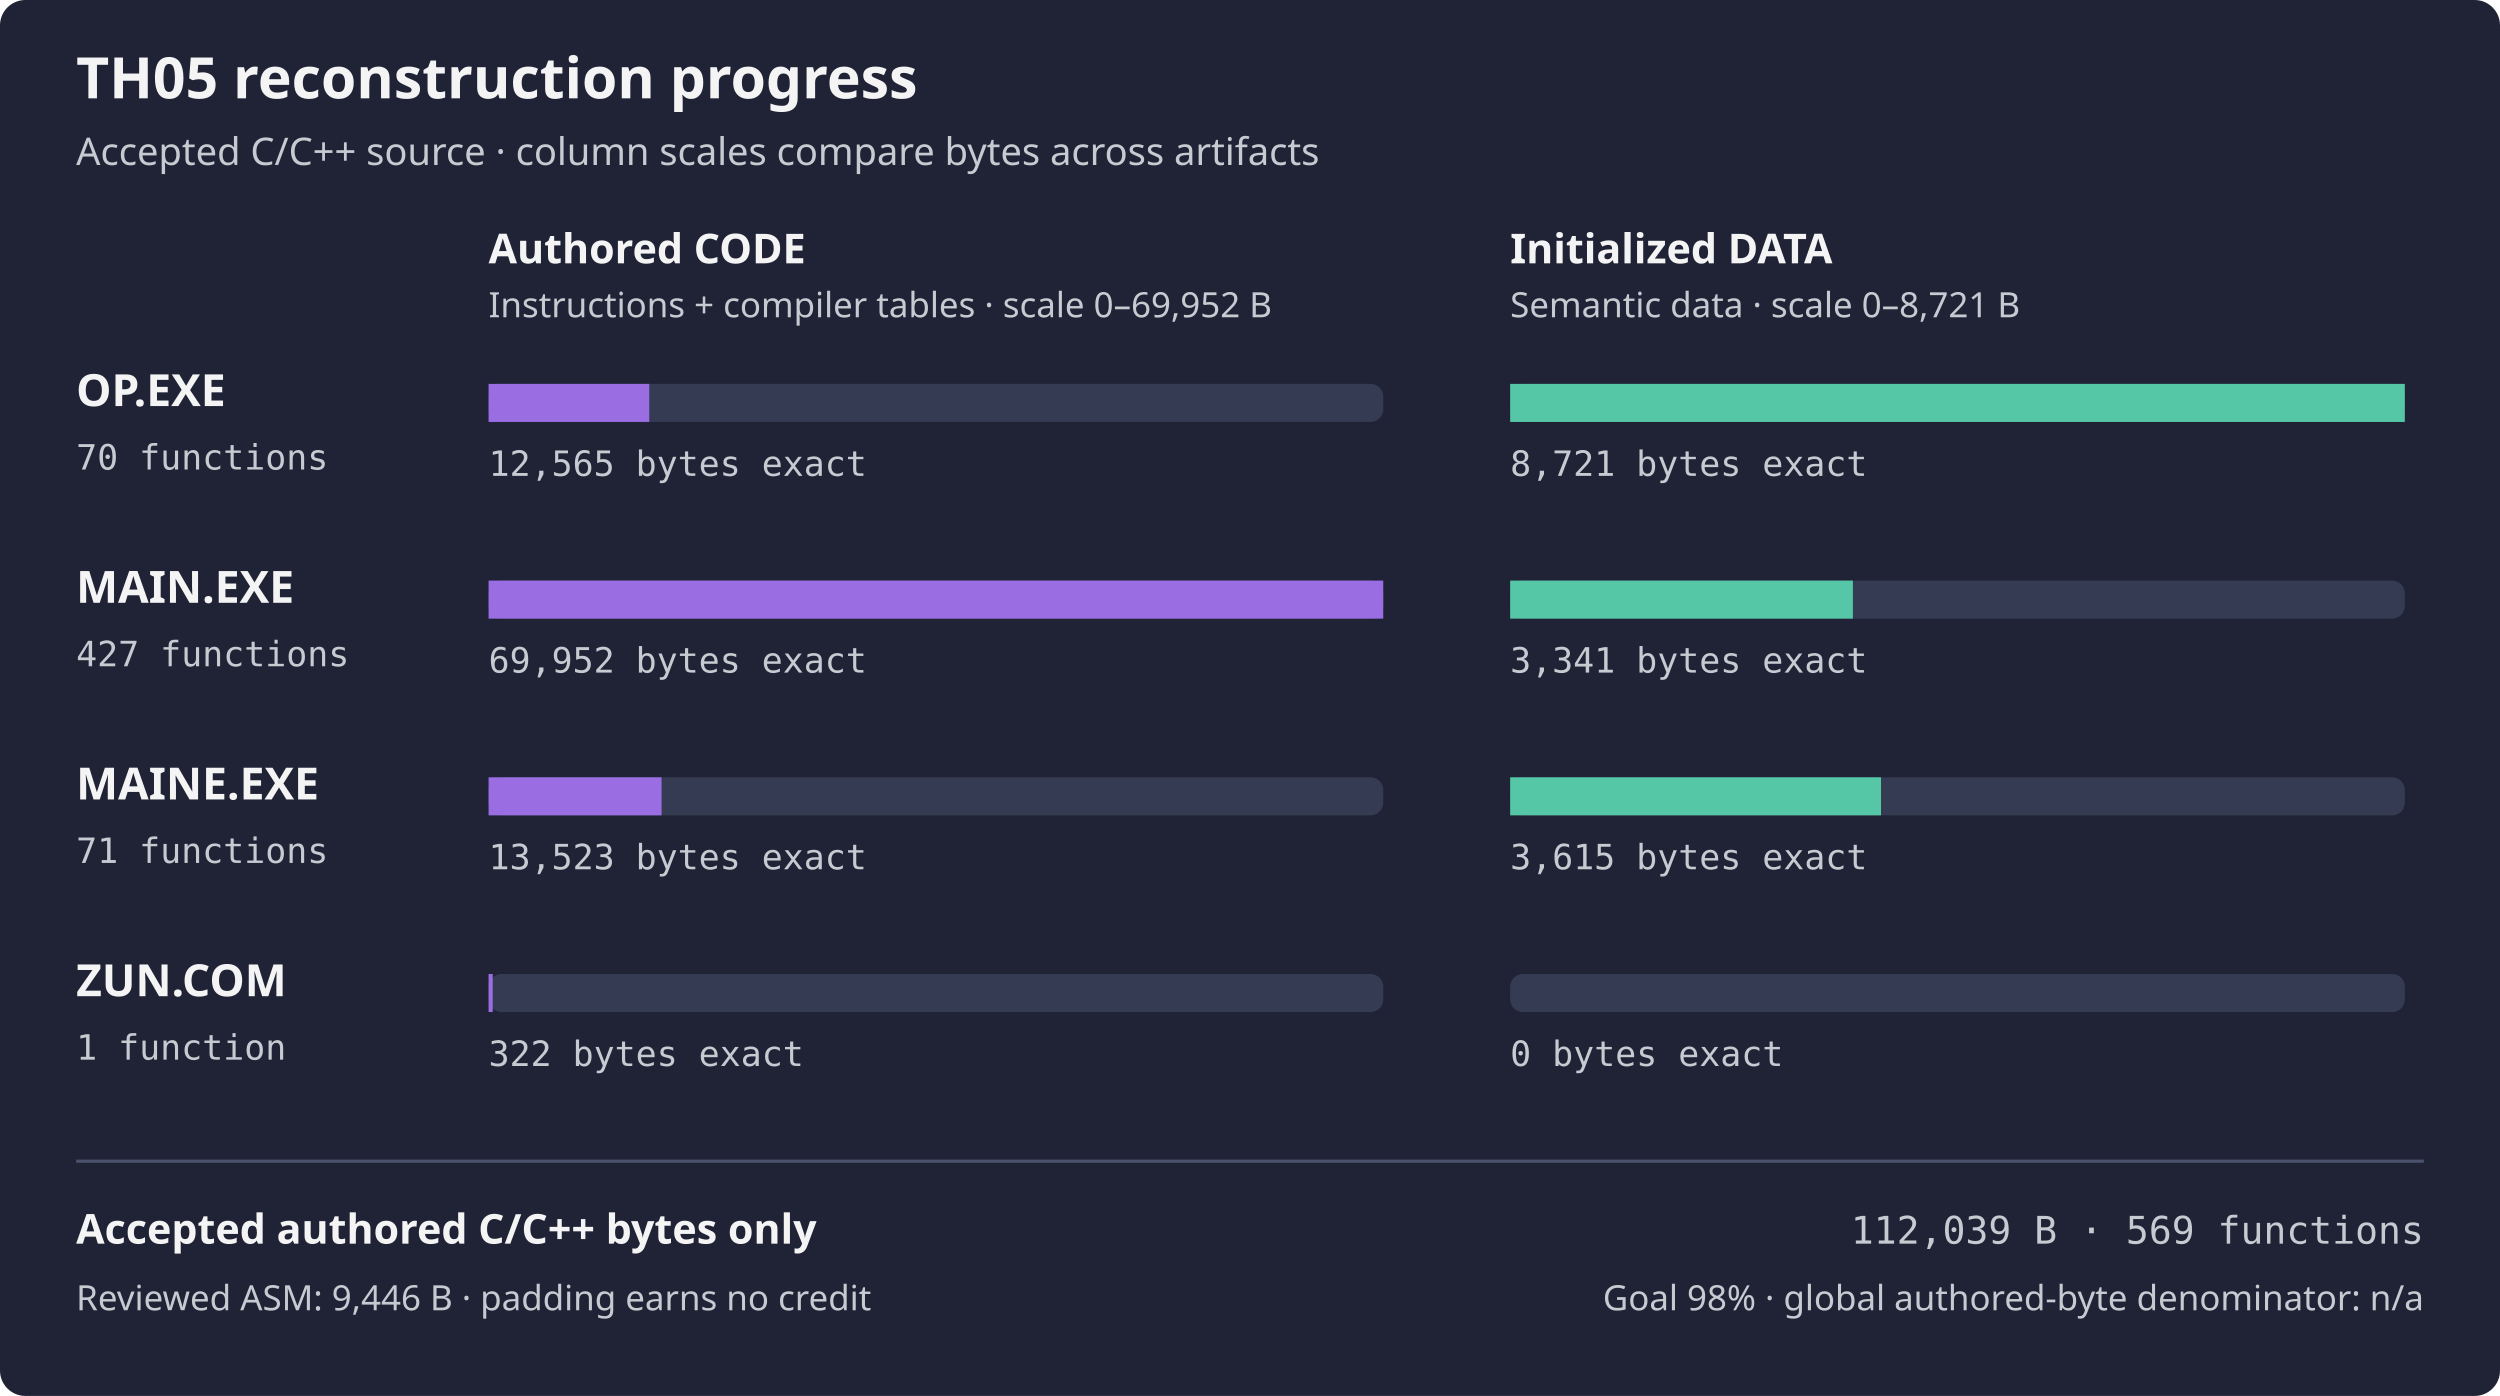
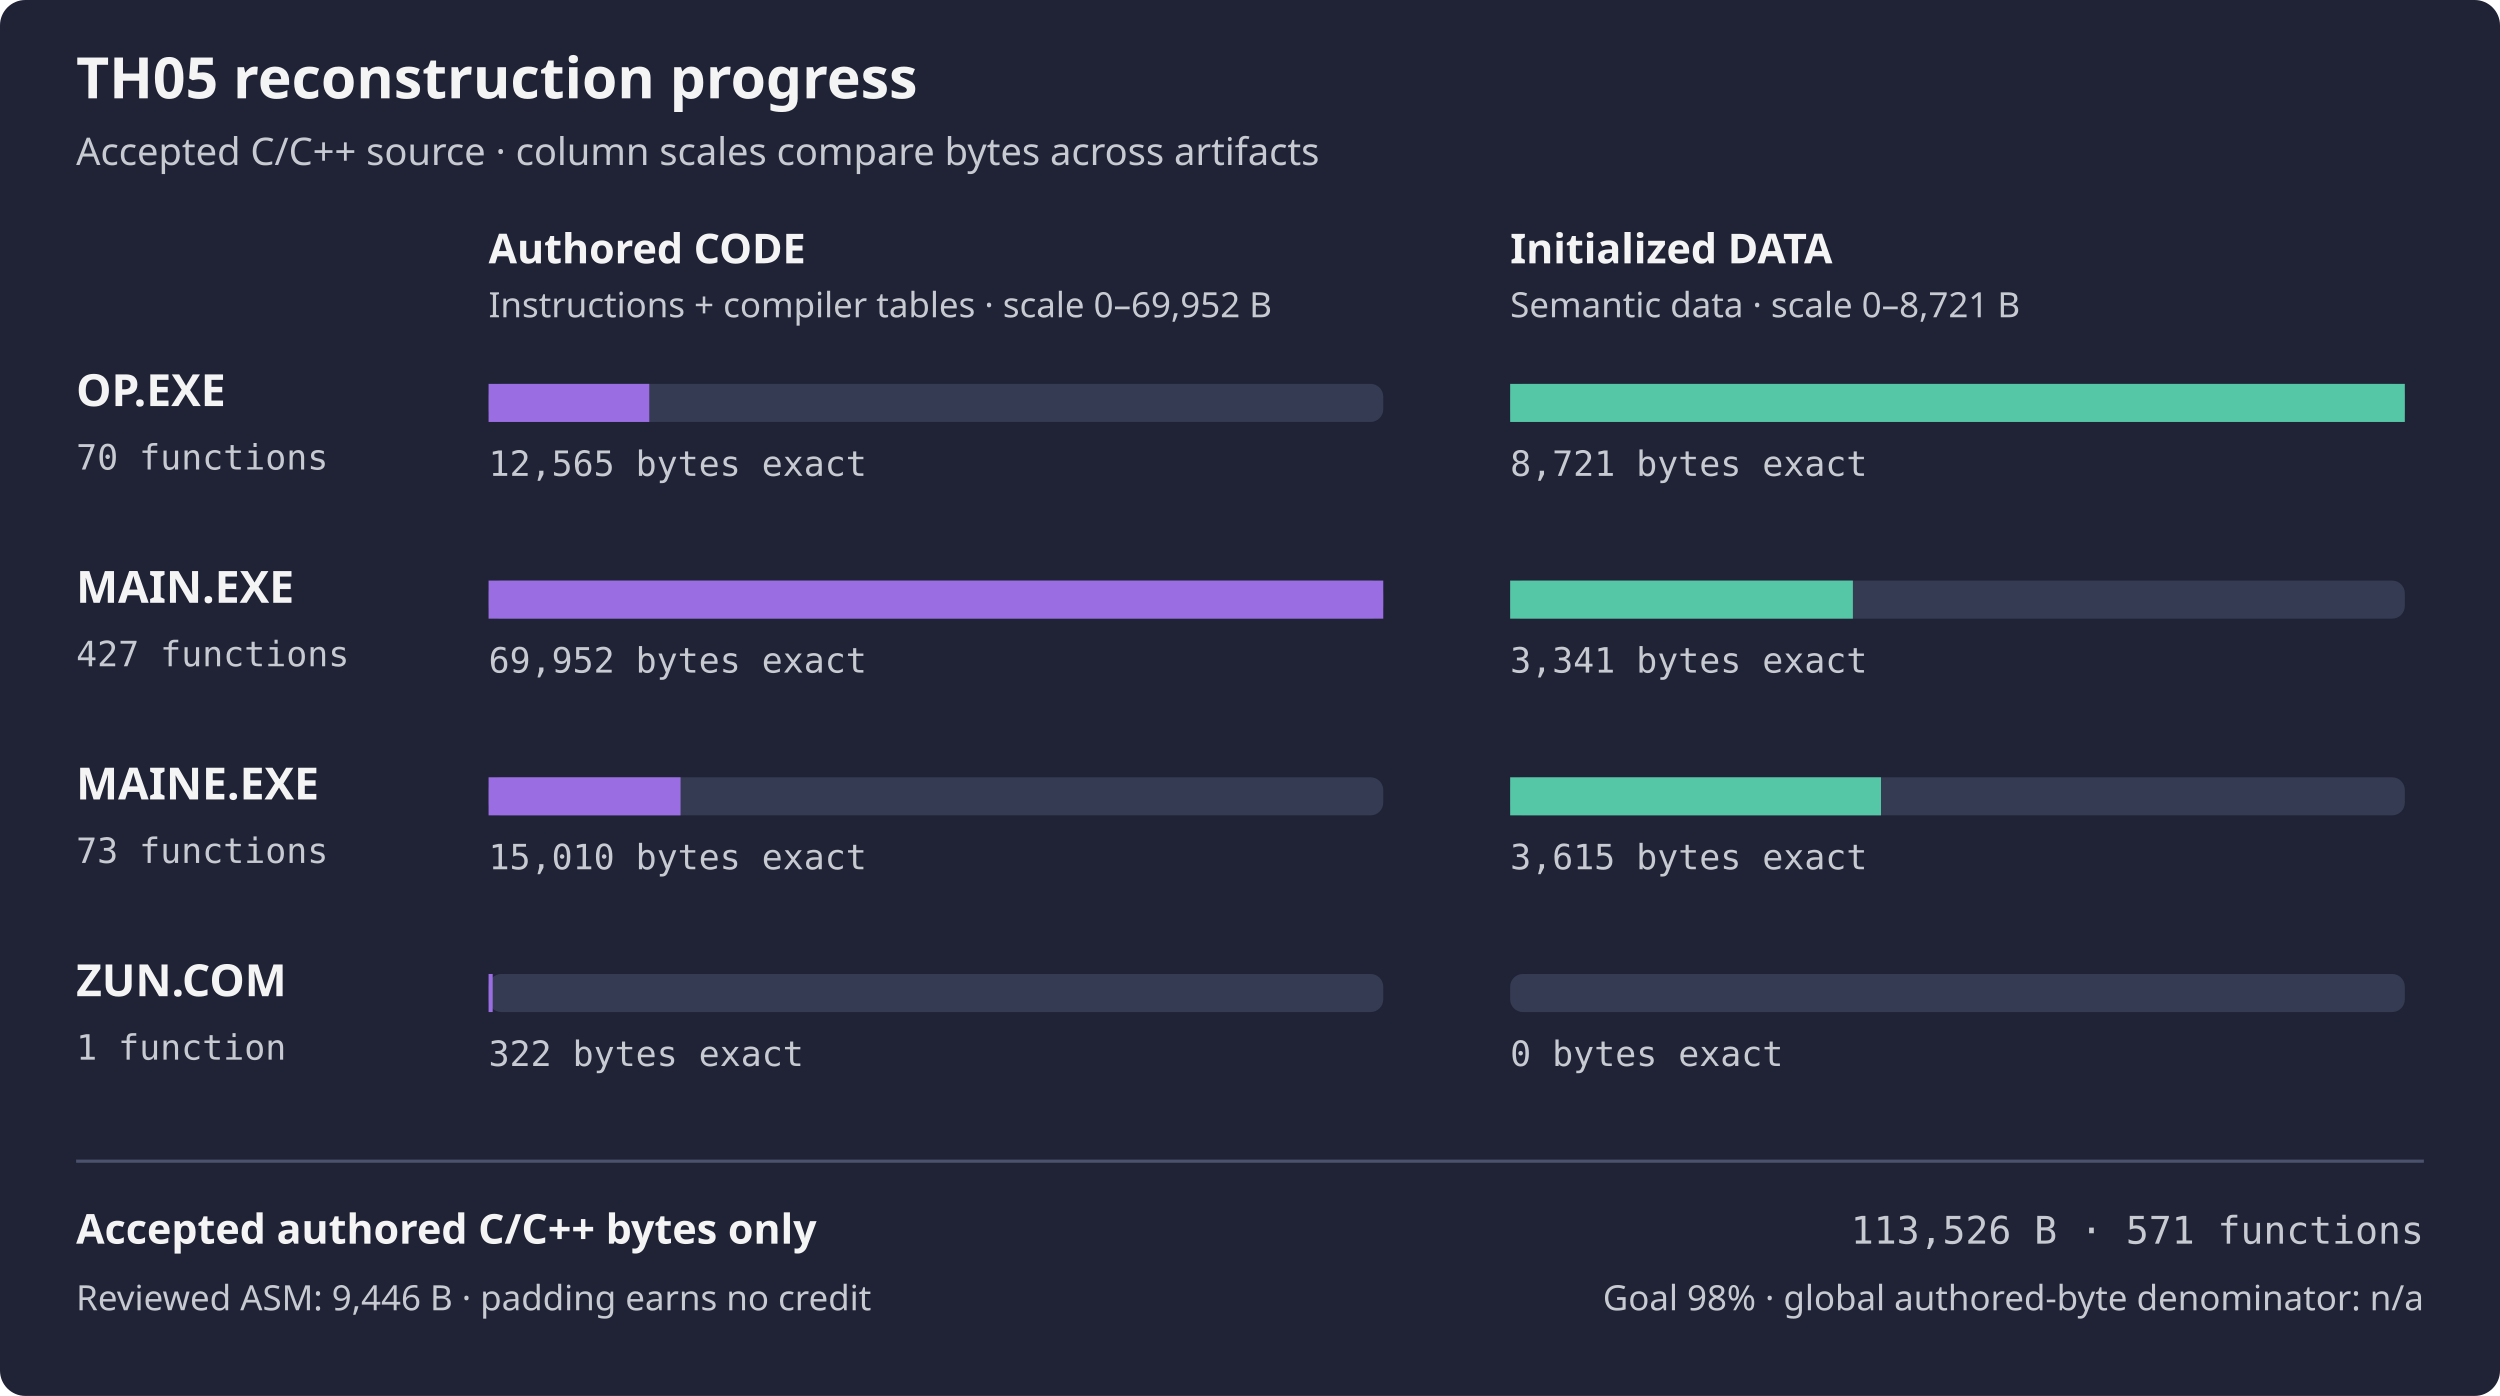
<svg xmlns="http://www.w3.org/2000/svg" width="788" height="440" viewBox="0 0 788 440" role="img" aria-labelledby="title desc">
  <rect width="788" height="440" rx="8" fill="#1f2335" />
  <text x="24" y="31" fill="#f4f4f5" font-family="sans-serif" font-size="18" font-weight="600">TH05 reconstruction progress</text>
  <text x="24" y="52" fill="#c8cad2" font-family="sans-serif" font-size="12">Accepted C/C++ source · column scales compare bytes across artifacts</text>
  <text x="154" y="83" fill="#f4f4f5" font-family="sans-serif" font-size="13" font-weight="600">Authored CODE</text>
  <text x="476" y="83" fill="#f4f4f5" font-family="sans-serif" font-size="13" font-weight="600">Initialized DATA</text>
  <text x="154" y="100" fill="#c8cad2" font-family="sans-serif" font-size="11">Instructions + compiler tables · scale 0–69,952 B</text>
  <text x="476" y="100" fill="#c8cad2" font-family="sans-serif" font-size="11">Semantic data · scale 0–8,721 B</text>
  <text x="24" y="128" fill="#f4f4f5" font-family="sans-serif" font-size="14" font-weight="600">OP.EXE</text>
  <text x="24" y="148" fill="#c8cad2" font-family="monospace" font-size="11">70 functions</text>
  <rect x="154" y="121" width="282" height="12" rx="4" fill="#353b52" />
  <rect x="154" y="121" width="50.65" height="12" fill="#9b6de3" />
  <rect x="476" y="121" width="282" height="12" rx="4" fill="#353b52" />
  <rect x="476" y="121" width="282.00" height="12" fill="#55c7a6" />
  <text x="154" y="150" fill="#c8cad2" font-family="monospace" font-size="11">12,565 bytes exact</text>
  <text x="476" y="150" fill="#c8cad2" font-family="monospace" font-size="11">8,721 bytes exact</text>
  <text x="24" y="190" fill="#f4f4f5" font-family="sans-serif" font-size="14" font-weight="600">MAIN.EXE</text>
  <text x="24" y="210" fill="#c8cad2" font-family="monospace" font-size="11">427 functions</text>
  <rect x="154" y="183" width="282" height="12" rx="4" fill="#353b52" />
  <rect x="154" y="183" width="282.00" height="12" fill="#9b6de3" />
  <rect x="476" y="183" width="282" height="12" rx="4" fill="#353b52" />
  <rect x="476" y="183" width="108.03" height="12" fill="#55c7a6" />
  <text x="154" y="212" fill="#c8cad2" font-family="monospace" font-size="11">69,952 bytes exact</text>
  <text x="476" y="212" fill="#c8cad2" font-family="monospace" font-size="11">3,341 bytes exact</text>
  <text x="24" y="252" fill="#f4f4f5" font-family="sans-serif" font-size="14" font-weight="600">MAINE.EXE</text>
-   <text x="24" y="272" fill="#c8cad2" font-family="monospace" font-size="11">71 functions</text>
+   <text x="24" y="272" fill="#c8cad2" font-family="monospace" font-size="11">73 functions</text>
  <rect x="154" y="245" width="282" height="12" rx="4" fill="#353b52" />
-   <rect x="154" y="245" width="54.52" height="12" fill="#9b6de3" />
+   <rect x="154" y="245" width="60.51" height="12" fill="#9b6de3" />
  <rect x="476" y="245" width="282" height="12" rx="4" fill="#353b52" />
  <rect x="476" y="245" width="116.89" height="12" fill="#55c7a6" />
-   <text x="154" y="274" fill="#c8cad2" font-family="monospace" font-size="11">13,523 bytes exact</text>
+   <text x="154" y="274" fill="#c8cad2" font-family="monospace" font-size="11">15,010 bytes exact</text>
  <text x="476" y="274" fill="#c8cad2" font-family="monospace" font-size="11">3,615 bytes exact</text>
  <text x="24" y="314" fill="#f4f4f5" font-family="sans-serif" font-size="14" font-weight="600">ZUN.COM</text>
  <text x="24" y="334" fill="#c8cad2" font-family="monospace" font-size="11">1 function</text>
  <rect x="154" y="307" width="282" height="12" rx="4" fill="#353b52" />
  <rect x="154" y="307" width="1.30" height="12" fill="#9b6de3" />
  <rect x="476" y="307" width="282" height="12" rx="4" fill="#353b52" />
  <rect x="476" y="307" width="0.00" height="12" fill="#55c7a6" />
  <text x="154" y="336" fill="#c8cad2" font-family="monospace" font-size="11">322 bytes exact</text>
  <text x="476" y="336" fill="#c8cad2" font-family="monospace" font-size="11">0 bytes exact</text>
  <path d="M24 366 H764" stroke="#4b526d" />
  <text x="24" y="392" fill="#f4f4f5" font-family="sans-serif" font-size="13" font-weight="600">Accepted authored C/C++ bytes only</text>
-   <text x="764" y="392" fill="#c8cad2" font-family="monospace" text-anchor="end" font-size="12">112,039 B · 569 functions</text>
+   <text x="764" y="392" fill="#c8cad2" font-family="monospace" text-anchor="end" font-size="12">113,526 B · 571 functions</text>
  <text x="24" y="413" fill="#c8cad2" font-family="sans-serif" font-size="11">Reviewed ASM: 9,446 B · padding earns no credit</text>
  <text x="764" y="413" fill="#c8cad2" font-family="sans-serif" text-anchor="end" font-size="11">Goal 98% · global authored-byte denominator: n/a</text>
</svg>
